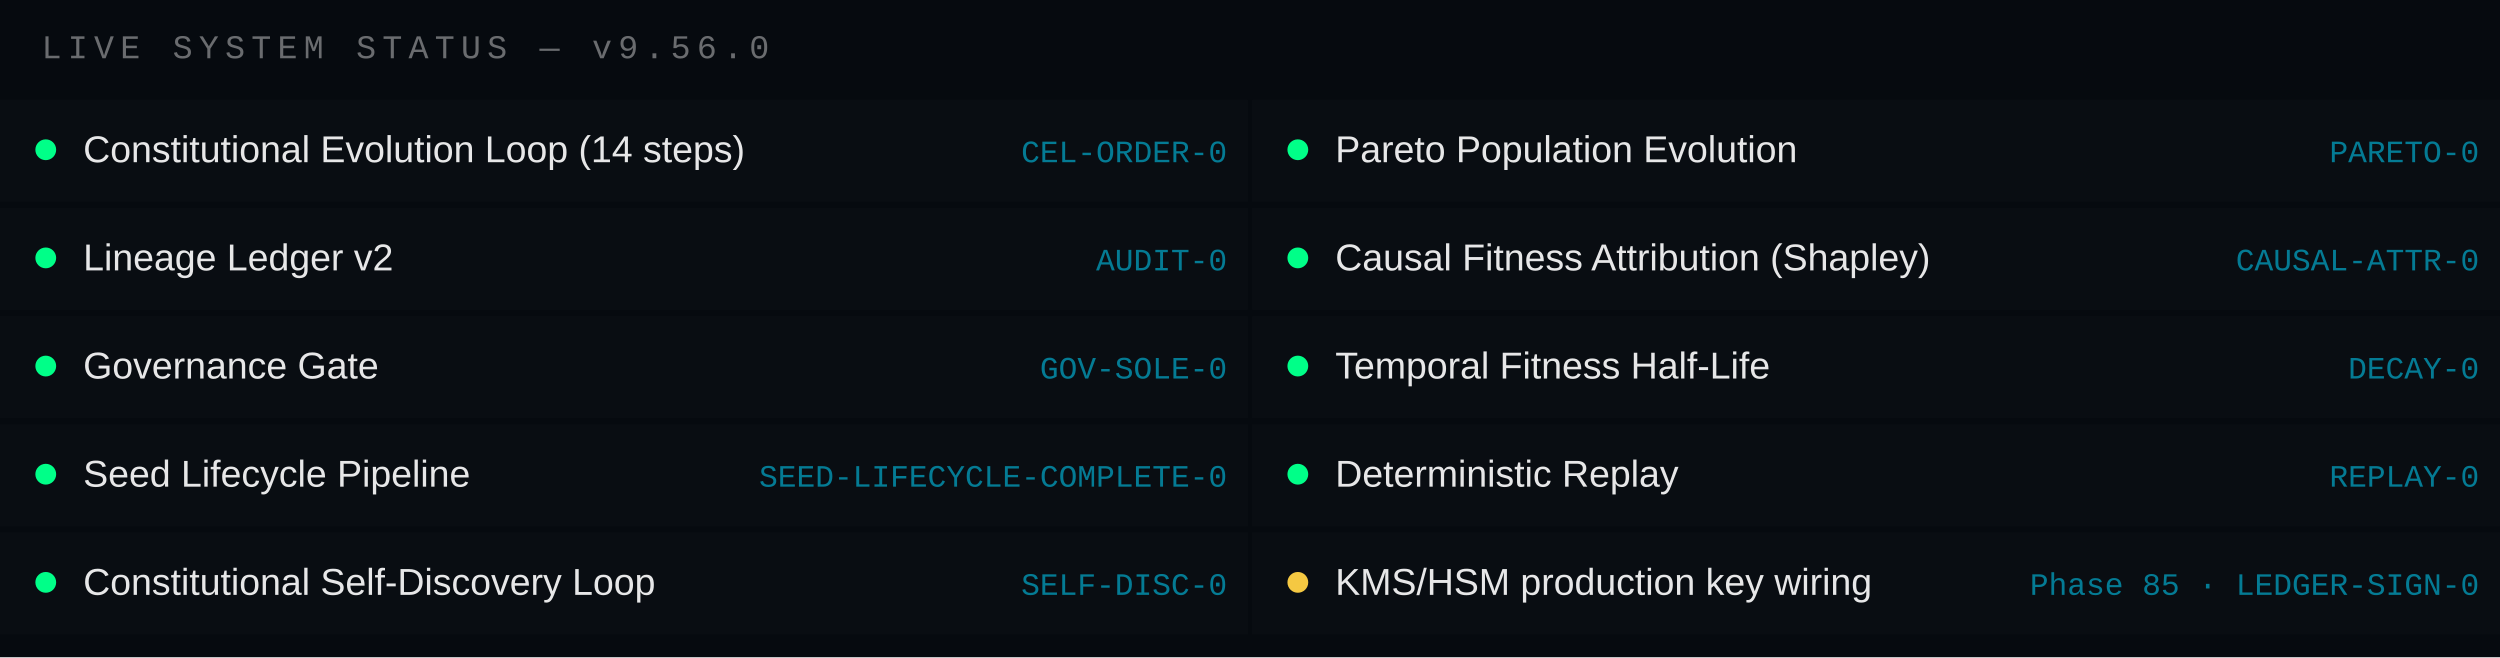
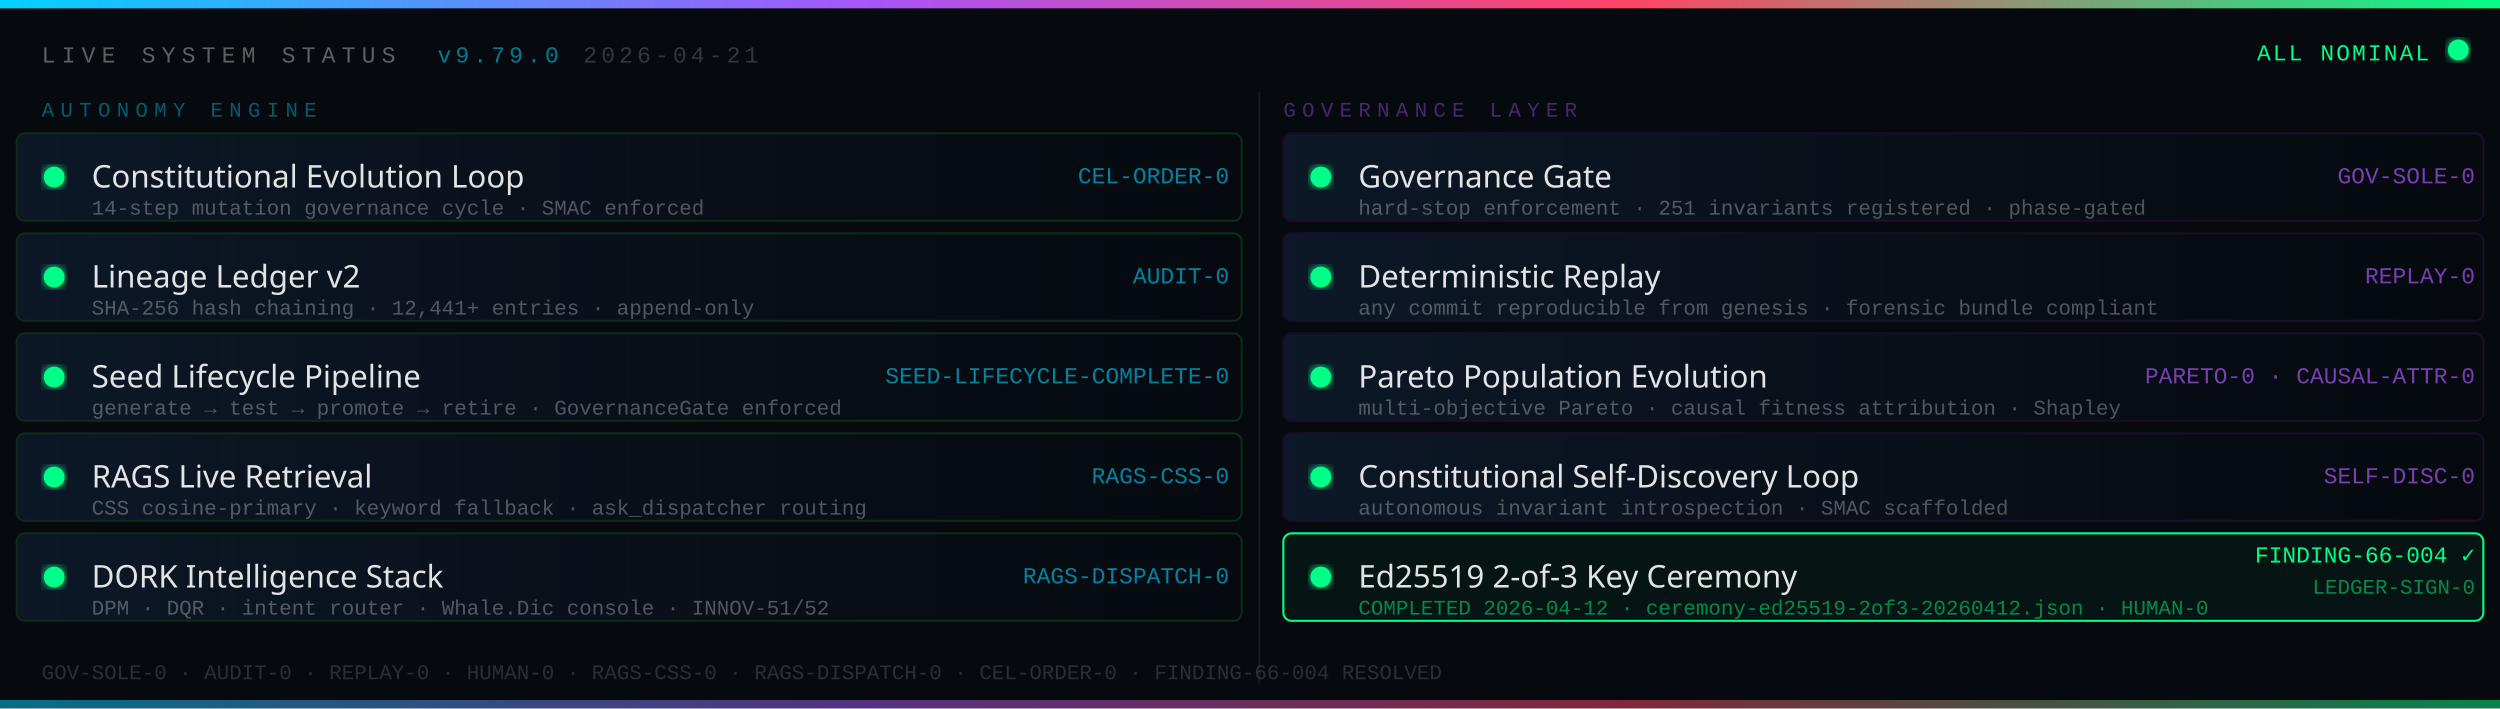
- <svg xmlns="http://www.w3.org/2000/svg" viewBox="0 0 1202 316" width="100%" preserveAspectRatio="xMidYMid meet">
+ <svg xmlns="http://www.w3.org/2000/svg" viewBox="0 0 1200 340" width="100%" preserveAspectRatio="xMidYMid meet">
  <defs>
    <style>
-     @keyframes live{0%,100%{opacity:.6}50%{opacity:1}}
-     @keyframes nxt{0%,100%{opacity:.4}50%{opacity:.9}}
-     .live{animation:live 3s ease-in-out infinite}
-     .nxt{animation:nxt 2s ease-in-out infinite}
-   </style>
+       @keyframes live{0%,100%{opacity:.55}50%{opacity:1}}
+       @keyframes nxt{0%,100%{opacity:.35}50%{opacity:.85}}
+       .live{animation:live 2.4s ease-in-out infinite}
+       .nxt{animation:nxt 2s ease-in-out infinite}
+     </style>
+     <linearGradient id="hdr" x1="0" y1="0" x2="1" y2="0">
+       <stop offset="0%" stop-color="#00d4ff" />
+       <stop offset="35%" stop-color="#a855f7" />
+       <stop offset="65%" stop-color="#ff4466" />
+       <stop offset="100%" stop-color="#00ff88" />
+     </linearGradient>
+     <linearGradient id="rowbg" x1="0" y1="0" x2="1" y2="0">
+       <stop offset="0%" stop-color="#0d1a2a" stop-opacity=".9" />
+       <stop offset="100%" stop-color="#060a0f" stop-opacity=".6" />
+     </linearGradient>
+     <filter id="glowsm">
+       <feGaussianBlur stdDeviation="2" result="b" />
+       <feMerge>
+         <feMergeNode in="b" />
+         <feMergeNode in="SourceGraphic" />
+       </feMerge>
+     </filter>
  </defs>
-   <rect width="1202" height="316" fill="#060a0f" />
-   <text x="20" y="28" font-family="'JetBrains Mono','Courier New',monospace" font-size="16" fill="rgba(255,255,255,.4)" letter-spacing="3">LIVE SYSTEM STATUS — v9.56.0</text>
-   <rect x="0" y="48" width="600" height="49" rx="0" fill="rgba(255,255,255,.015)" />
-   <circle cx="22" cy="72" r="5" fill="#00ff88" class="live" />
-   <text x="40" y="78" font-family="'Segoe UI',system-ui,Arial,sans-serif" font-size="18" fill="rgba(255,255,255,.9)">Constitutional Evolution Loop (14 steps)</text>
-   <text x="590" y="78" text-anchor="end" font-family="'JetBrains Mono','Courier New',monospace" font-size="15" fill="rgba(0,212,255,.55)">CEL-ORDER-0</text>
-   <rect x="0" y="100" width="600" height="49" rx="0" fill="rgba(255,255,255,.015)" />
-   <circle cx="22" cy="124" r="5" fill="#00ff88" class="live" />
-   <text x="40" y="130" font-family="'Segoe UI',system-ui,Arial,sans-serif" font-size="18" fill="rgba(255,255,255,.9)">Lineage Ledger v2</text>
-   <text x="590" y="130" text-anchor="end" font-family="'JetBrains Mono','Courier New',monospace" font-size="15" fill="rgba(0,212,255,.55)">AUDIT-0</text>
-   <rect x="0" y="152" width="600" height="49" rx="0" fill="rgba(255,255,255,.015)" />
-   <circle cx="22" cy="176" r="5" fill="#00ff88" class="live" />
-   <text x="40" y="182" font-family="'Segoe UI',system-ui,Arial,sans-serif" font-size="18" fill="rgba(255,255,255,.9)">Governance Gate</text>
-   <text x="590" y="182" text-anchor="end" font-family="'JetBrains Mono','Courier New',monospace" font-size="15" fill="rgba(0,212,255,.55)">GOV-SOLE-0</text>
-   <rect x="0" y="204" width="600" height="49" rx="0" fill="rgba(255,255,255,.015)" />
-   <circle cx="22" cy="228" r="5" fill="#00ff88" class="live" />
-   <text x="40" y="234" font-family="'Segoe UI',system-ui,Arial,sans-serif" font-size="18" fill="rgba(255,255,255,.9)">Seed Lifecycle Pipeline</text>
-   <text x="590" y="234" text-anchor="end" font-family="'JetBrains Mono','Courier New',monospace" font-size="15" fill="rgba(0,212,255,.55)">SEED-LIFECYCLE-COMPLETE-0</text>
-   <rect x="0" y="256" width="600" height="49" rx="0" fill="rgba(255,255,255,.015)" />
-   <circle cx="22" cy="280" r="5" fill="#00ff88" class="live" />
-   <text x="40" y="286" font-family="'Segoe UI',system-ui,Arial,sans-serif" font-size="18" fill="rgba(255,255,255,.9)">Constitutional Self-Discovery Loop</text>
-   <text x="590" y="286" text-anchor="end" font-family="'JetBrains Mono','Courier New',monospace" font-size="15" fill="rgba(0,212,255,.55)">SELF-DISC-0</text>
-   <rect x="602" y="48" width="600" height="49" rx="0" fill="rgba(255,255,255,.015)" />
-   <circle cx="624" cy="72" r="5" fill="#00ff88" class="live" />
-   <text x="642" y="78" font-family="'Segoe UI',system-ui,Arial,sans-serif" font-size="18" fill="rgba(255,255,255,.9)">Pareto Population Evolution</text>
-   <text x="1192" y="78" text-anchor="end" font-family="'JetBrains Mono','Courier New',monospace" font-size="15" fill="rgba(0,212,255,.55)">PARETO-0</text>
-   <rect x="602" y="100" width="600" height="49" rx="0" fill="rgba(255,255,255,.015)" />
-   <circle cx="624" cy="124" r="5" fill="#00ff88" class="live" />
-   <text x="642" y="130" font-family="'Segoe UI',system-ui,Arial,sans-serif" font-size="18" fill="rgba(255,255,255,.9)">Causal Fitness Attribution (Shapley)</text>
-   <text x="1192" y="130" text-anchor="end" font-family="'JetBrains Mono','Courier New',monospace" font-size="15" fill="rgba(0,212,255,.55)">CAUSAL-ATTR-0</text>
-   <rect x="602" y="152" width="600" height="49" rx="0" fill="rgba(255,255,255,.015)" />
-   <circle cx="624" cy="176" r="5" fill="#00ff88" class="live" />
-   <text x="642" y="182" font-family="'Segoe UI',system-ui,Arial,sans-serif" font-size="18" fill="rgba(255,255,255,.9)">Temporal Fitness Half-Life</text>
-   <text x="1192" y="182" text-anchor="end" font-family="'JetBrains Mono','Courier New',monospace" font-size="15" fill="rgba(0,212,255,.55)">DECAY-0</text>
-   <rect x="602" y="204" width="600" height="49" rx="0" fill="rgba(255,255,255,.015)" />
-   <circle cx="624" cy="228" r="5" fill="#00ff88" class="live" />
-   <text x="642" y="234" font-family="'Segoe UI',system-ui,Arial,sans-serif" font-size="18" fill="rgba(255,255,255,.9)">Deterministic Replay</text>
-   <text x="1192" y="234" text-anchor="end" font-family="'JetBrains Mono','Courier New',monospace" font-size="15" fill="rgba(0,212,255,.55)">REPLAY-0</text>
-   <rect x="602" y="256" width="600" height="49" rx="0" fill="rgba(255,255,255,.015)" />
-   <circle cx="624" cy="280" r="5" fill="#f5c842" class="nxt" />
-   <text x="642" y="286" font-family="'Segoe UI',system-ui,Arial,sans-serif" font-size="18" fill="rgba(255,255,255,.9)">KMS/HSM production key wiring</text>
-   <text x="1192" y="286" text-anchor="end" font-family="'JetBrains Mono','Courier New',monospace" font-size="15" fill="rgba(0,212,255,.55)">Phase 85 · LEDGER-SIGN-0</text>
+   <rect width="1200" height="340" fill="#060a0f" />
+   <rect width="1200" height="4" fill="url(#hdr)" />
+   <text x="20" y="30" font-family="'JetBrains Mono','Courier New',monospace" font-size="11" fill="rgba(255,255,255,.35)" letter-spacing="3">LIVE SYSTEM STATUS</text>
+   <text x="210" y="30" font-family="'JetBrains Mono','Courier New',monospace" font-size="11" fill="rgba(0,212,255,.55)" letter-spacing="2">v9.79.0</text>
+   <text x="280" y="30" font-family="'JetBrains Mono','Courier New',monospace" font-size="11" fill="rgba(255,255,255,.18)" letter-spacing="2">2026-04-21</text>
+   <circle cx="1180" cy="24" r="5" fill="#00ff88" class="live" filter="url(#glowsm)" />
+   <text x="1166" y="29" text-anchor="end" font-family="'JetBrains Mono','Courier New',monospace" font-size="11" fill="#00ff88" letter-spacing="1">ALL NOMINAL</text>
+   <text x="20" y="56" font-family="'JetBrains Mono','Courier New',monospace" font-size="10" fill="rgba(0,212,255,.4)" letter-spacing="3">AUTONOMY ENGINE</text>
+   <text x="616" y="56" font-family="'JetBrains Mono','Courier New',monospace" font-size="10" fill="rgba(168,85,247,.4)" letter-spacing="3">GOVERNANCE LAYER</text>
+   <rect x="604" y="44" width="1" height="284" fill="rgba(255,255,255,.06)" />
+   <rect x="8" y="64" width="588" height="42" rx="4" fill="url(#rowbg)" stroke="#0d2a1a" stroke-width="1" />
+   <circle cx="26" cy="85" r="5" fill="#00ff88" class="live" filter="url(#glowsm)" />
+   <text x="44" y="90" font-family="'Segoe UI',system-ui,sans-serif" font-size="15" fill="rgba(255,255,255,.88)">Constitutional Evolution Loop</text>
+   <text x="44" y="103" font-family="'JetBrains Mono','Courier New',monospace" font-size="10" fill="rgba(255,255,255,.3)">14-step mutation governance cycle · SMAC enforced</text>
+   <text x="590" y="88" text-anchor="end" font-family="'JetBrains Mono','Courier New',monospace" font-size="11" fill="rgba(0,212,255,.6)">CEL-ORDER-0</text>
+   <rect x="8" y="112" width="588" height="42" rx="4" fill="url(#rowbg)" stroke="#0d2a1a" stroke-width="1" />
+   <circle cx="26" cy="133" r="5" fill="#00ff88" class="live" filter="url(#glowsm)" />
+   <text x="44" y="138" font-family="'Segoe UI',system-ui,sans-serif" font-size="15" fill="rgba(255,255,255,.88)">Lineage Ledger v2</text>
+   <text x="44" y="151" font-family="'JetBrains Mono','Courier New',monospace" font-size="10" fill="rgba(255,255,255,.3)">SHA-256 hash chaining · 12,441+ entries · append-only</text>
+   <text x="590" y="136" text-anchor="end" font-family="'JetBrains Mono','Courier New',monospace" font-size="11" fill="rgba(0,212,255,.6)">AUDIT-0</text>
+   <rect x="8" y="160" width="588" height="42" rx="4" fill="url(#rowbg)" stroke="#0d2a1a" stroke-width="1" />
+   <circle cx="26" cy="181" r="5" fill="#00ff88" class="live" filter="url(#glowsm)" />
+   <text x="44" y="186" font-family="'Segoe UI',system-ui,sans-serif" font-size="15" fill="rgba(255,255,255,.88)">Seed Lifecycle Pipeline</text>
+   <text x="44" y="199" font-family="'JetBrains Mono','Courier New',monospace" font-size="10" fill="rgba(255,255,255,.3)">generate → test → promote → retire · GovernanceGate enforced</text>
+   <text x="590" y="184" text-anchor="end" font-family="'JetBrains Mono','Courier New',monospace" font-size="11" fill="rgba(0,212,255,.6)">SEED-LIFECYCLE-COMPLETE-0</text>
+   <rect x="8" y="208" width="588" height="42" rx="4" fill="url(#rowbg)" stroke="#0d2a1a" stroke-width="1" />
+   <circle cx="26" cy="229" r="5" fill="#00ff88" class="live" filter="url(#glowsm)" />
+   <text x="44" y="234" font-family="'Segoe UI',system-ui,sans-serif" font-size="15" fill="rgba(255,255,255,.88)">RAGS Live Retrieval</text>
+   <text x="44" y="247" font-family="'JetBrains Mono','Courier New',monospace" font-size="10" fill="rgba(255,255,255,.3)">CSS cosine-primary · keyword fallback · ask_dispatcher routing</text>
+   <text x="590" y="232" text-anchor="end" font-family="'JetBrains Mono','Courier New',monospace" font-size="11" fill="rgba(0,212,255,.6)">RAGS-CSS-0</text>
+   <rect x="8" y="256" width="588" height="42" rx="4" fill="url(#rowbg)" stroke="#0d2a1a" stroke-width="1" />
+   <circle cx="26" cy="277" r="5" fill="#00ff88" class="live" filter="url(#glowsm)" />
+   <text x="44" y="282" font-family="'Segoe UI',system-ui,sans-serif" font-size="15" fill="rgba(255,255,255,.88)">DORK Intelligence Stack</text>
+   <text x="44" y="295" font-family="'JetBrains Mono','Courier New',monospace" font-size="10" fill="rgba(255,255,255,.3)">DPM · DQR · intent router · Whale.Dic console · INNOV-51/52</text>
+   <text x="590" y="280" text-anchor="end" font-family="'JetBrains Mono','Courier New',monospace" font-size="11" fill="rgba(0,212,255,.6)">RAGS-DISPATCH-0</text>
+   <rect x="616" y="64" width="576" height="42" rx="4" fill="url(#rowbg)" stroke="#1a0d2a" stroke-width="1" />
+   <circle cx="634" cy="85" r="5" fill="#00ff88" class="live" filter="url(#glowsm)" />
+   <text x="652" y="90" font-family="'Segoe UI',system-ui,sans-serif" font-size="15" fill="rgba(255,255,255,.88)">Governance Gate</text>
+   <text x="652" y="103" font-family="'JetBrains Mono','Courier New',monospace" font-size="10" fill="rgba(255,255,255,.3)">hard-stop enforcement · 251 invariants registered · phase-gated</text>
+   <text x="1188" y="88" text-anchor="end" font-family="'JetBrains Mono','Courier New',monospace" font-size="11" fill="rgba(168,85,247,.7)">GOV-SOLE-0</text>
+   <rect x="616" y="112" width="576" height="42" rx="4" fill="url(#rowbg)" stroke="#1a0d2a" stroke-width="1" />
+   <circle cx="634" cy="133" r="5" fill="#00ff88" class="live" filter="url(#glowsm)" />
+   <text x="652" y="138" font-family="'Segoe UI',system-ui,sans-serif" font-size="15" fill="rgba(255,255,255,.88)">Deterministic Replay</text>
+   <text x="652" y="151" font-family="'JetBrains Mono','Courier New',monospace" font-size="10" fill="rgba(255,255,255,.3)">any commit reproducible from genesis · forensic bundle compliant</text>
+   <text x="1188" y="136" text-anchor="end" font-family="'JetBrains Mono','Courier New',monospace" font-size="11" fill="rgba(168,85,247,.7)">REPLAY-0</text>
+   <rect x="616" y="160" width="576" height="42" rx="4" fill="url(#rowbg)" stroke="#1a0d2a" stroke-width="1" />
+   <circle cx="634" cy="181" r="5" fill="#00ff88" class="live" filter="url(#glowsm)" />
+   <text x="652" y="186" font-family="'Segoe UI',system-ui,sans-serif" font-size="15" fill="rgba(255,255,255,.88)">Pareto Population Evolution</text>
+   <text x="652" y="199" font-family="'JetBrains Mono','Courier New',monospace" font-size="10" fill="rgba(255,255,255,.3)">multi-objective Pareto · causal fitness attribution · Shapley</text>
+   <text x="1188" y="184" text-anchor="end" font-family="'JetBrains Mono','Courier New',monospace" font-size="11" fill="rgba(168,85,247,.7)">PARETO-0 · CAUSAL-ATTR-0</text>
+   <rect x="616" y="208" width="576" height="42" rx="4" fill="url(#rowbg)" stroke="#1a0d2a" stroke-width="1" />
+   <circle cx="634" cy="229" r="5" fill="#00ff88" class="live" filter="url(#glowsm)" />
+   <text x="652" y="234" font-family="'Segoe UI',system-ui,sans-serif" font-size="15" fill="rgba(255,255,255,.88)">Constitutional Self-Discovery Loop</text>
+   <text x="652" y="247" font-family="'JetBrains Mono','Courier New',monospace" font-size="10" fill="rgba(255,255,255,.3)">autonomous invariant introspection · SMAC scaffolded</text>
+   <text x="1188" y="232" text-anchor="end" font-family="'JetBrains Mono','Courier New',monospace" font-size="11" fill="rgba(168,85,247,.7)">SELF-DISC-0</text>
+   <rect x="616" y="256" width="576" height="42" rx="4" fill="rgba(0,255,136,.04)" stroke="#00ff88" stroke-width="1" />
+   <circle cx="634" cy="277" r="5" fill="#00ff88" filter="url(#glowsm)" />
+   <text x="652" y="282" font-family="'Segoe UI',system-ui,sans-serif" font-size="15" fill="rgba(255,255,255,.88)">Ed25519 2-of-3 Key Ceremony</text>
+   <text x="652" y="295" font-family="'JetBrains Mono','Courier New',monospace" font-size="10" fill="rgba(0,255,136,.5)">COMPLETED 2026-04-12 · ceremony-ed25519-2of3-20260412.json · HUMAN-0</text>
+   <text x="1188" y="270" text-anchor="end" font-family="'JetBrains Mono','Courier New',monospace" font-size="11" fill="#00ff88">FINDING-66-004 ✓</text>
+   <text x="1188" y="285" text-anchor="end" font-family="'JetBrains Mono','Courier New',monospace" font-size="10" fill="rgba(0,255,136,.5)">LEDGER-SIGN-0</text>
+   <text x="20" y="326" font-family="'JetBrains Mono','Courier New',monospace" font-size="10" fill="rgba(255,255,255,.15)">GOV-SOLE-0 · AUDIT-0 · REPLAY-0 · HUMAN-0 · RAGS-CSS-0 · RAGS-DISPATCH-0 · CEL-ORDER-0 · FINDING-66-004 RESOLVED</text>
+   <rect x="0" y="336" width="1200" height="4" fill="url(#hdr)" opacity=".5" />
</svg>
